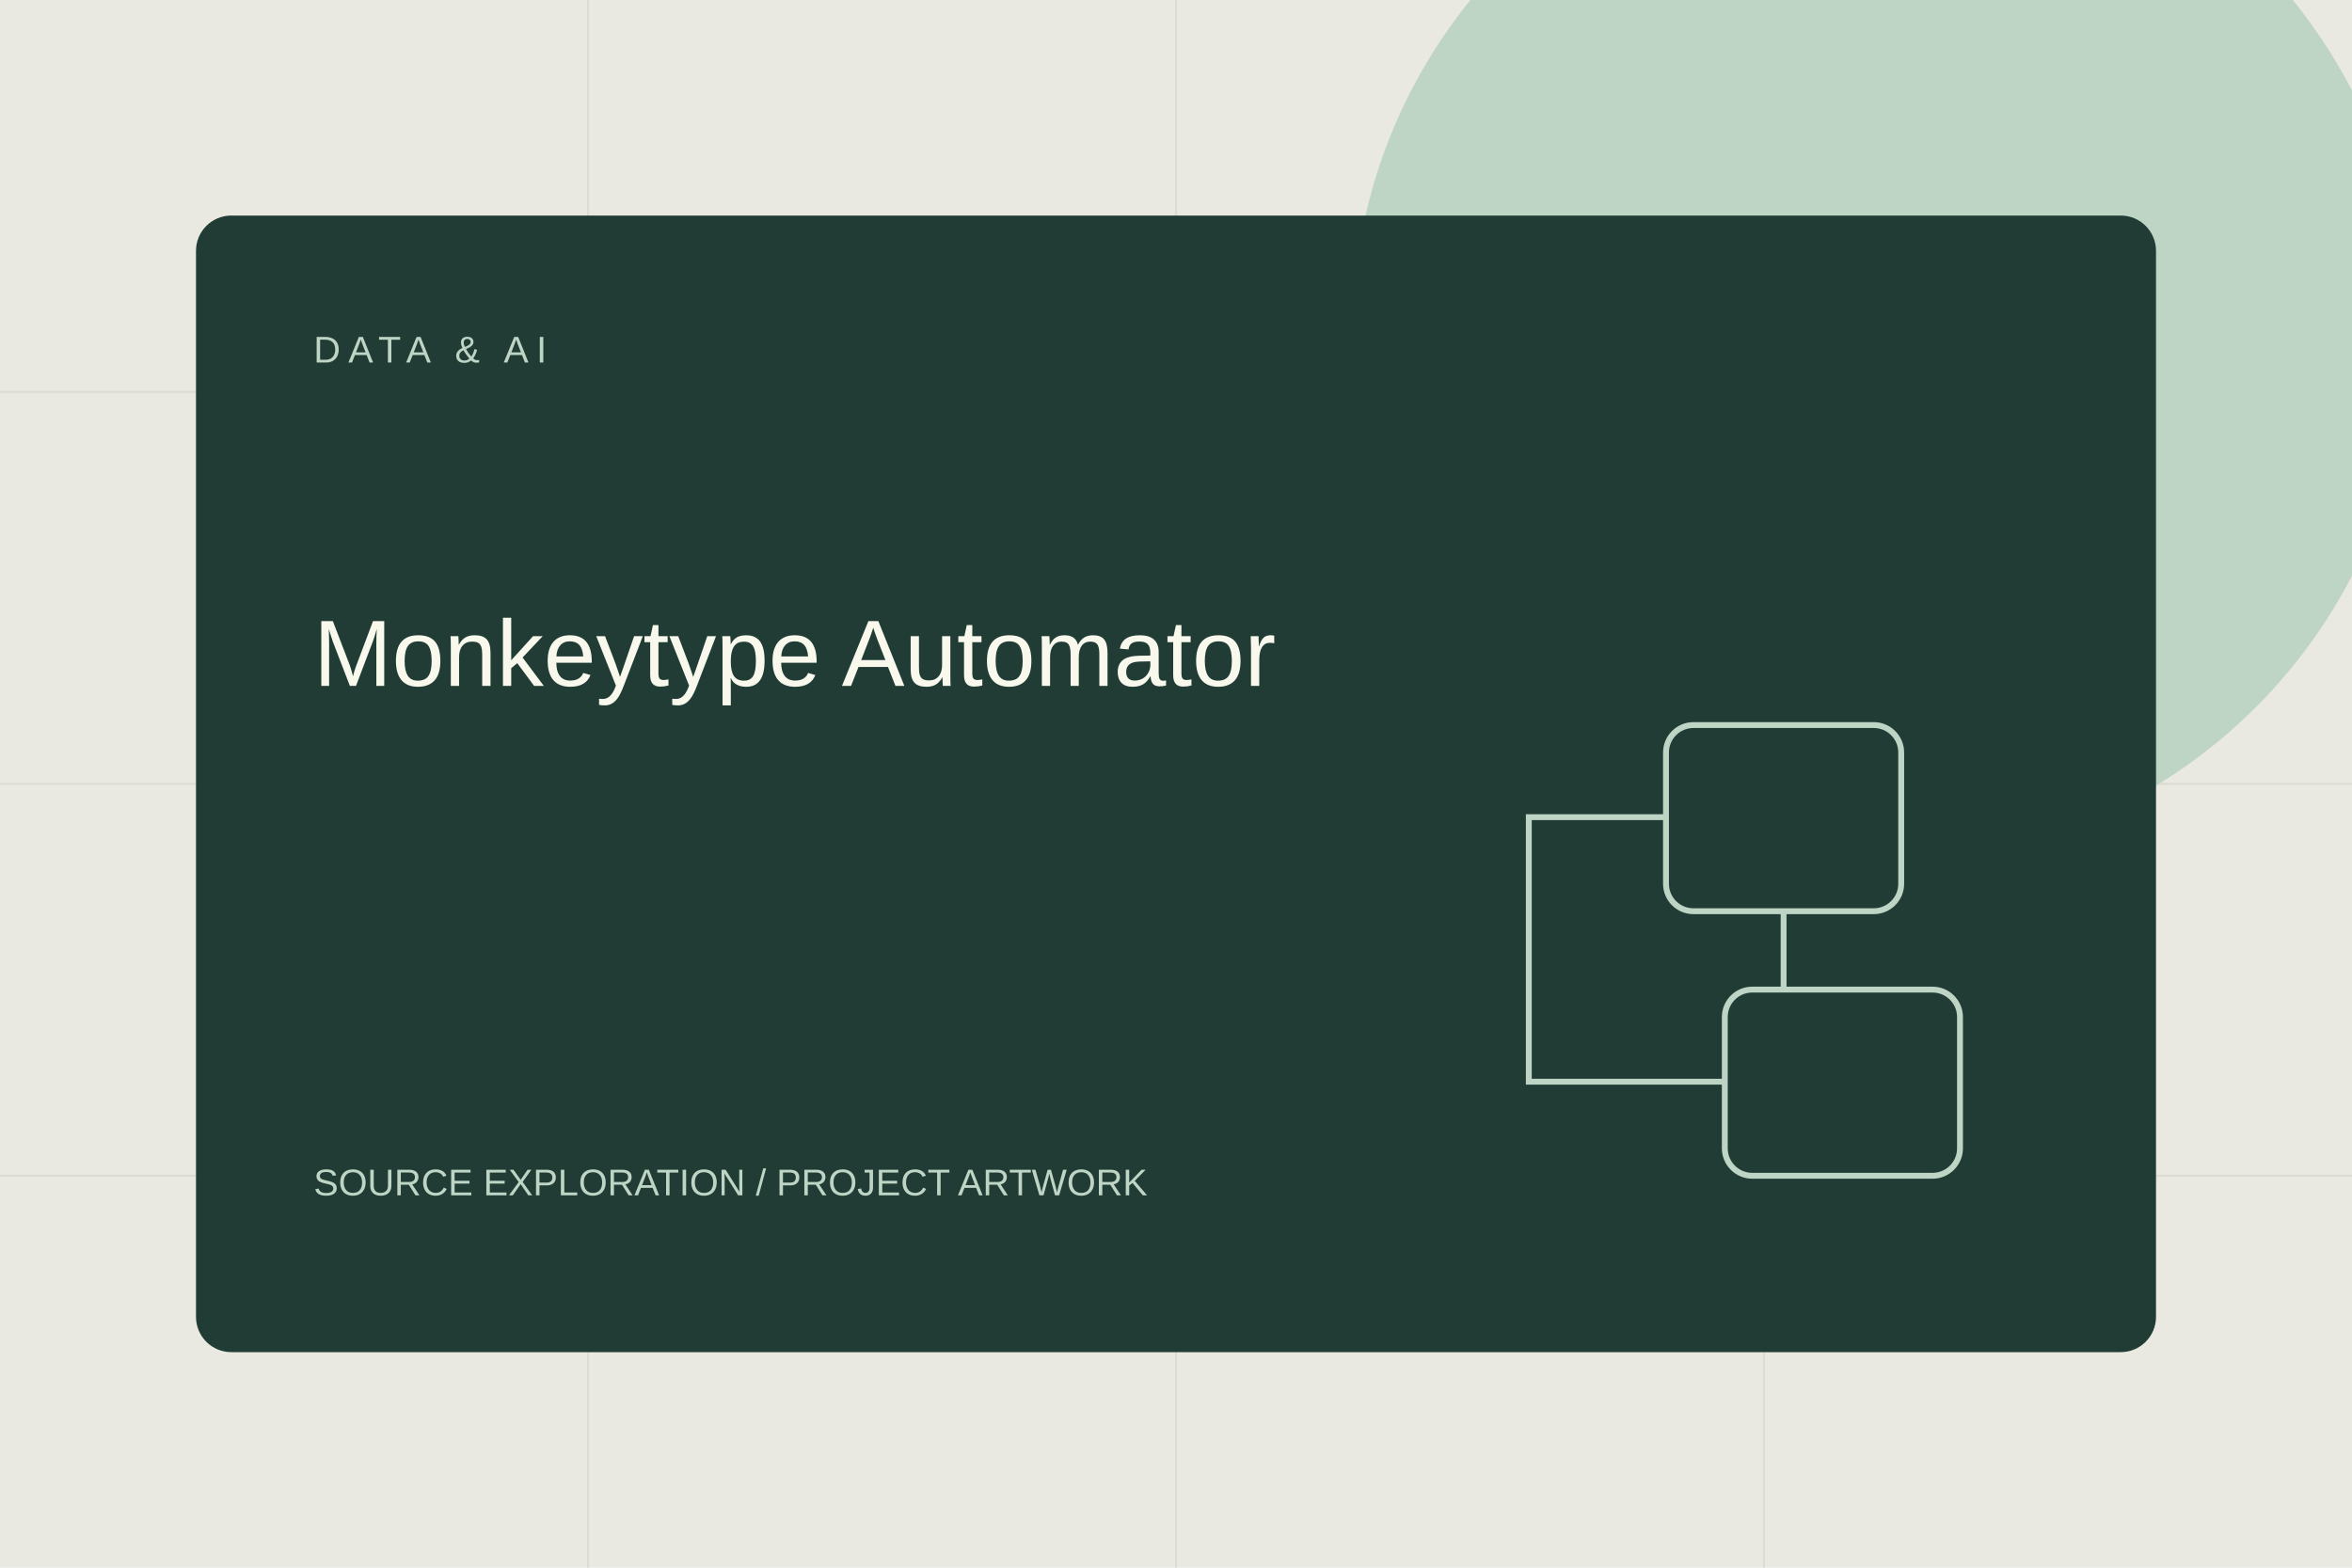
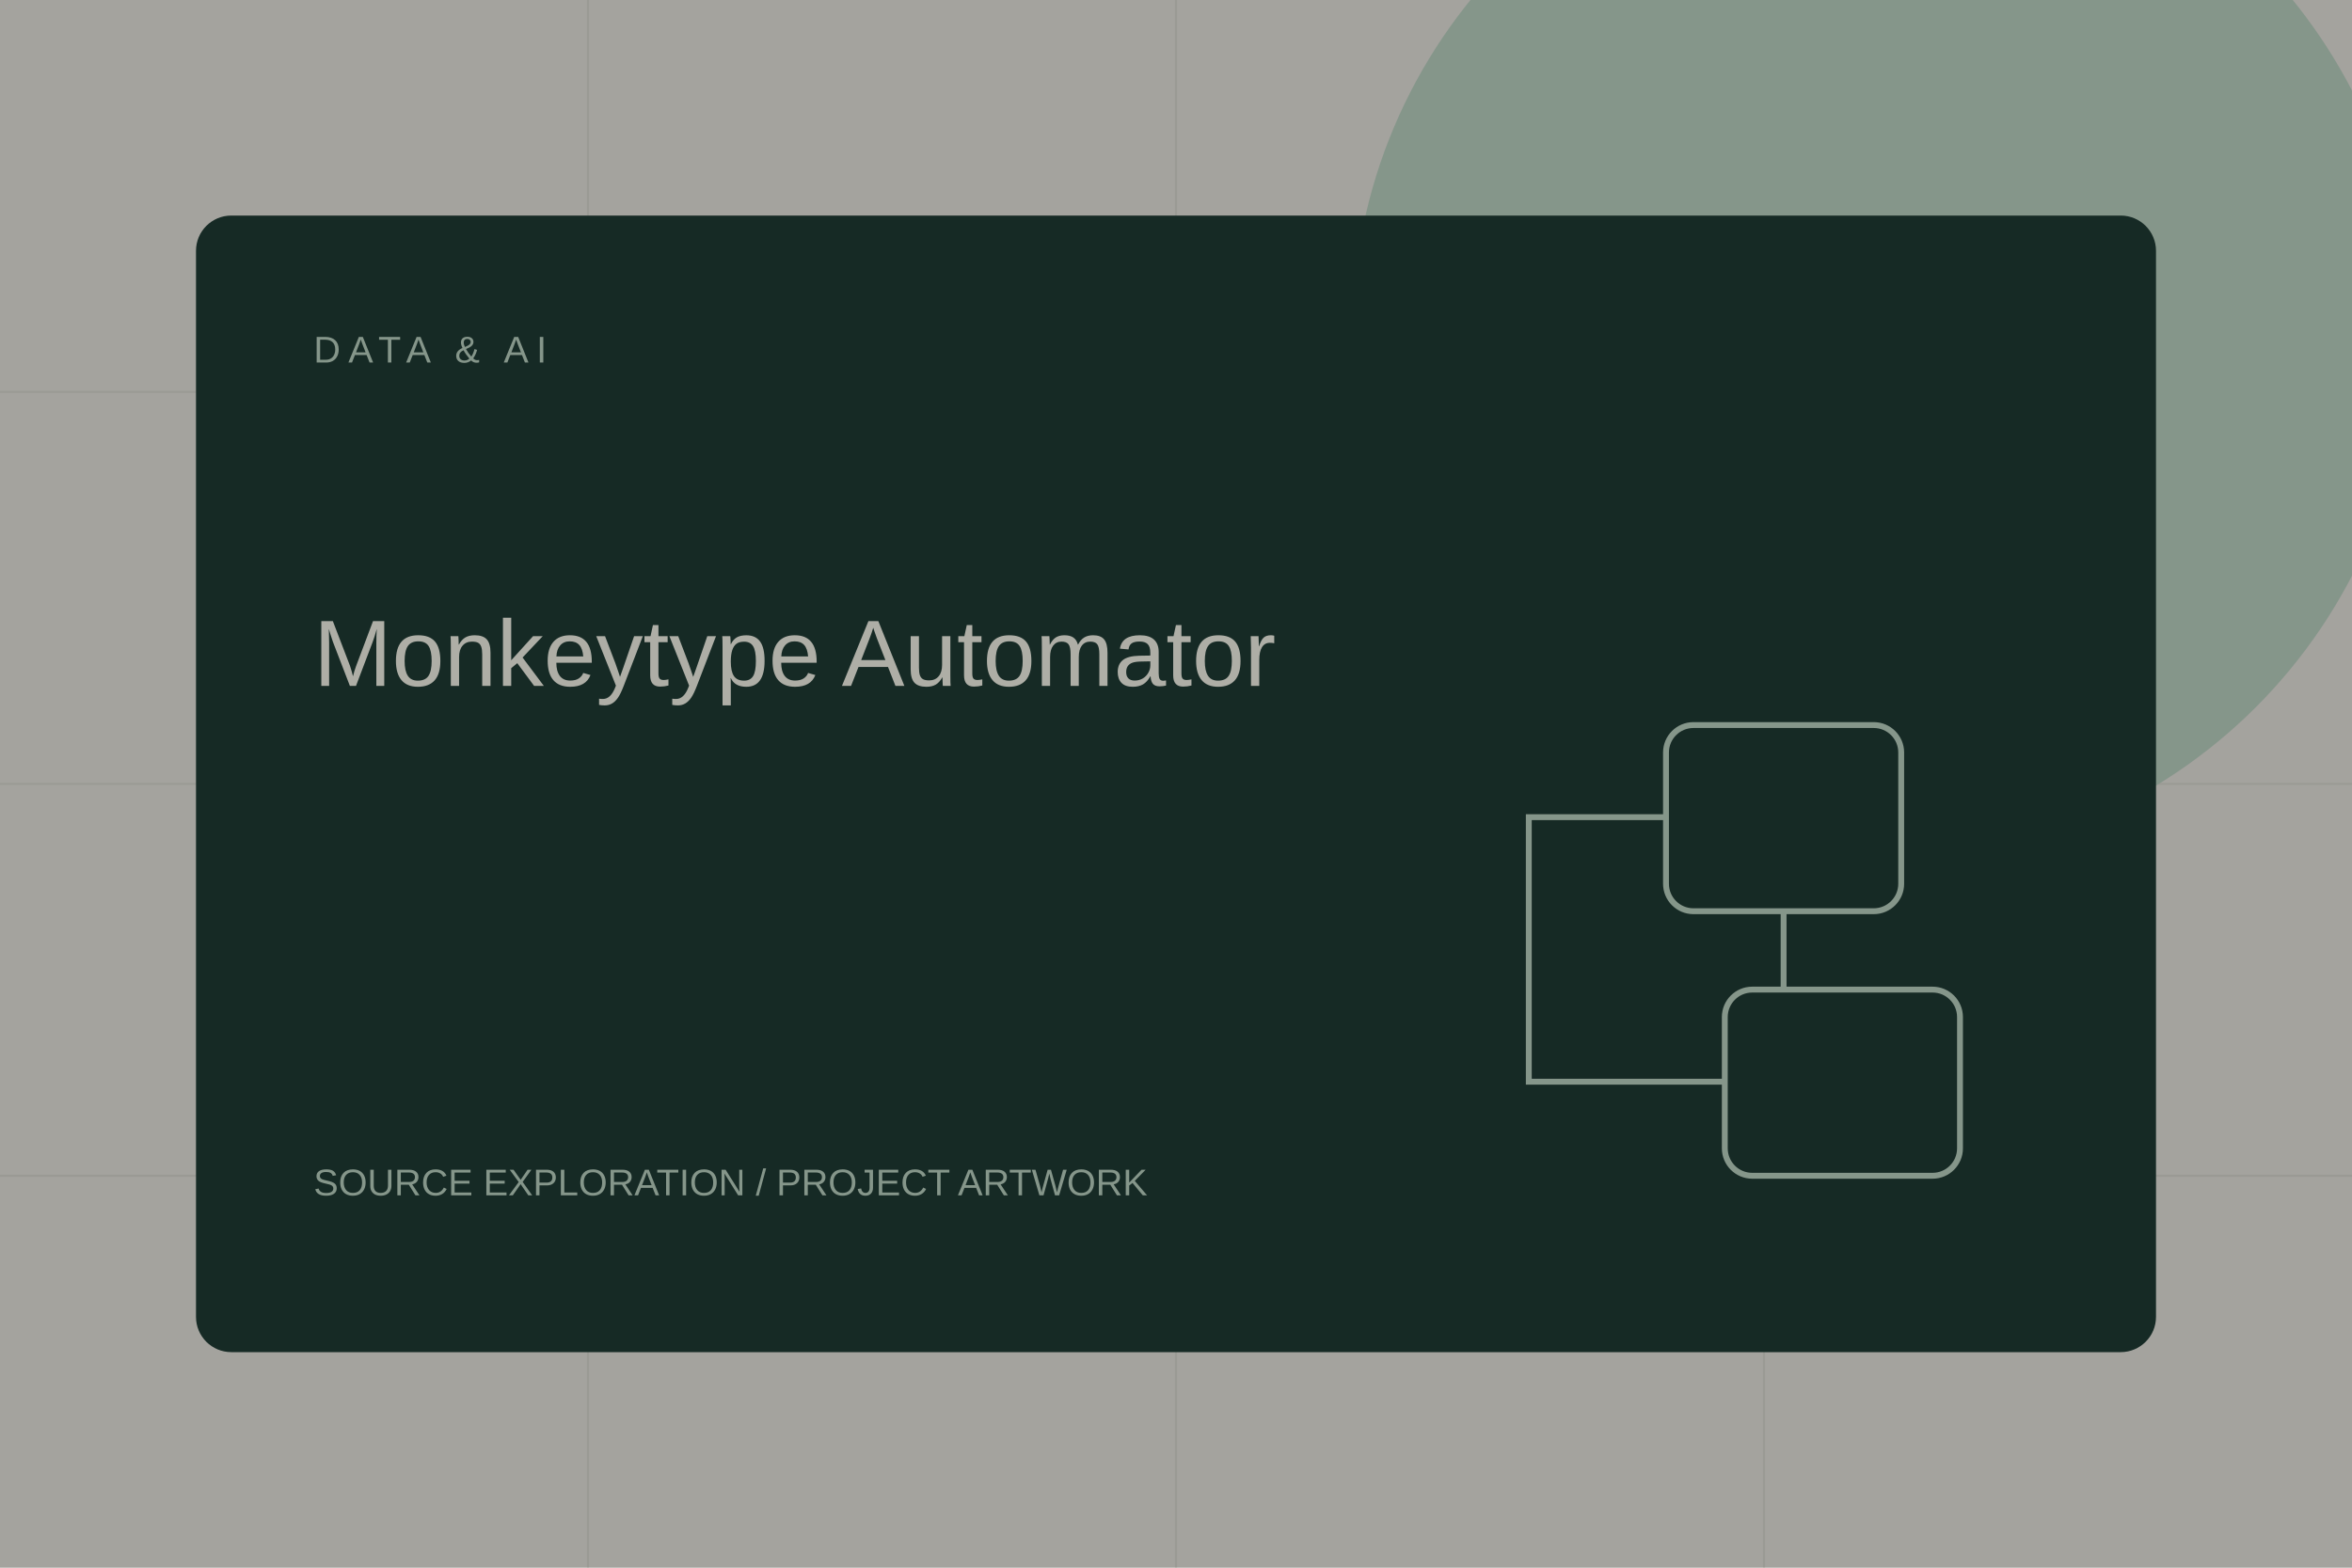
<svg xmlns="http://www.w3.org/2000/svg" width="1200" height="800" viewBox="0 0 1200 800">
  <rect width="1200" height="800" fill="#e9e8e1" />
  <path d="M0 200H1200M0 400H1200M0 600H1200M300 0V800M600 0V800M900 0V800" stroke="#dcdcd3" />
  <circle cx="960" cy="170" r="270" fill="#bed5c5" />
  <rect x="100" y="110" width="1000" height="580" rx="18" fill="#203c35" />
  <g fill="none" stroke="#bed5c5" stroke-width="3">
    <rect x="850" y="370" width="120" height="95" rx="14" />
    <rect x="880" y="505" width="120" height="95" rx="14" />
    <path d="M910 465v40M850 417H780v135h100" />
  </g>
  <g font-family="Arial,sans-serif">
    <text x="160" y="185" fill="#bed5c5" font-size="19" letter-spacing="4">DATA &amp; AI</text>
    <text x="160" y="350" fill="#f8f8ed" font-size="48">Monkeytype Automator</text>
    <text x="160" y="425" fill="#f8f8ed" font-size="45" />
    <text x="160" y="610" fill="#bed5c5" font-size="19">SOURCE EXPLORATION / PROJECT ARTWORK</text>
  </g>
+   <rect width="100%" height="100%" fill="#000" fill-opacity="0.3" />
</svg>
